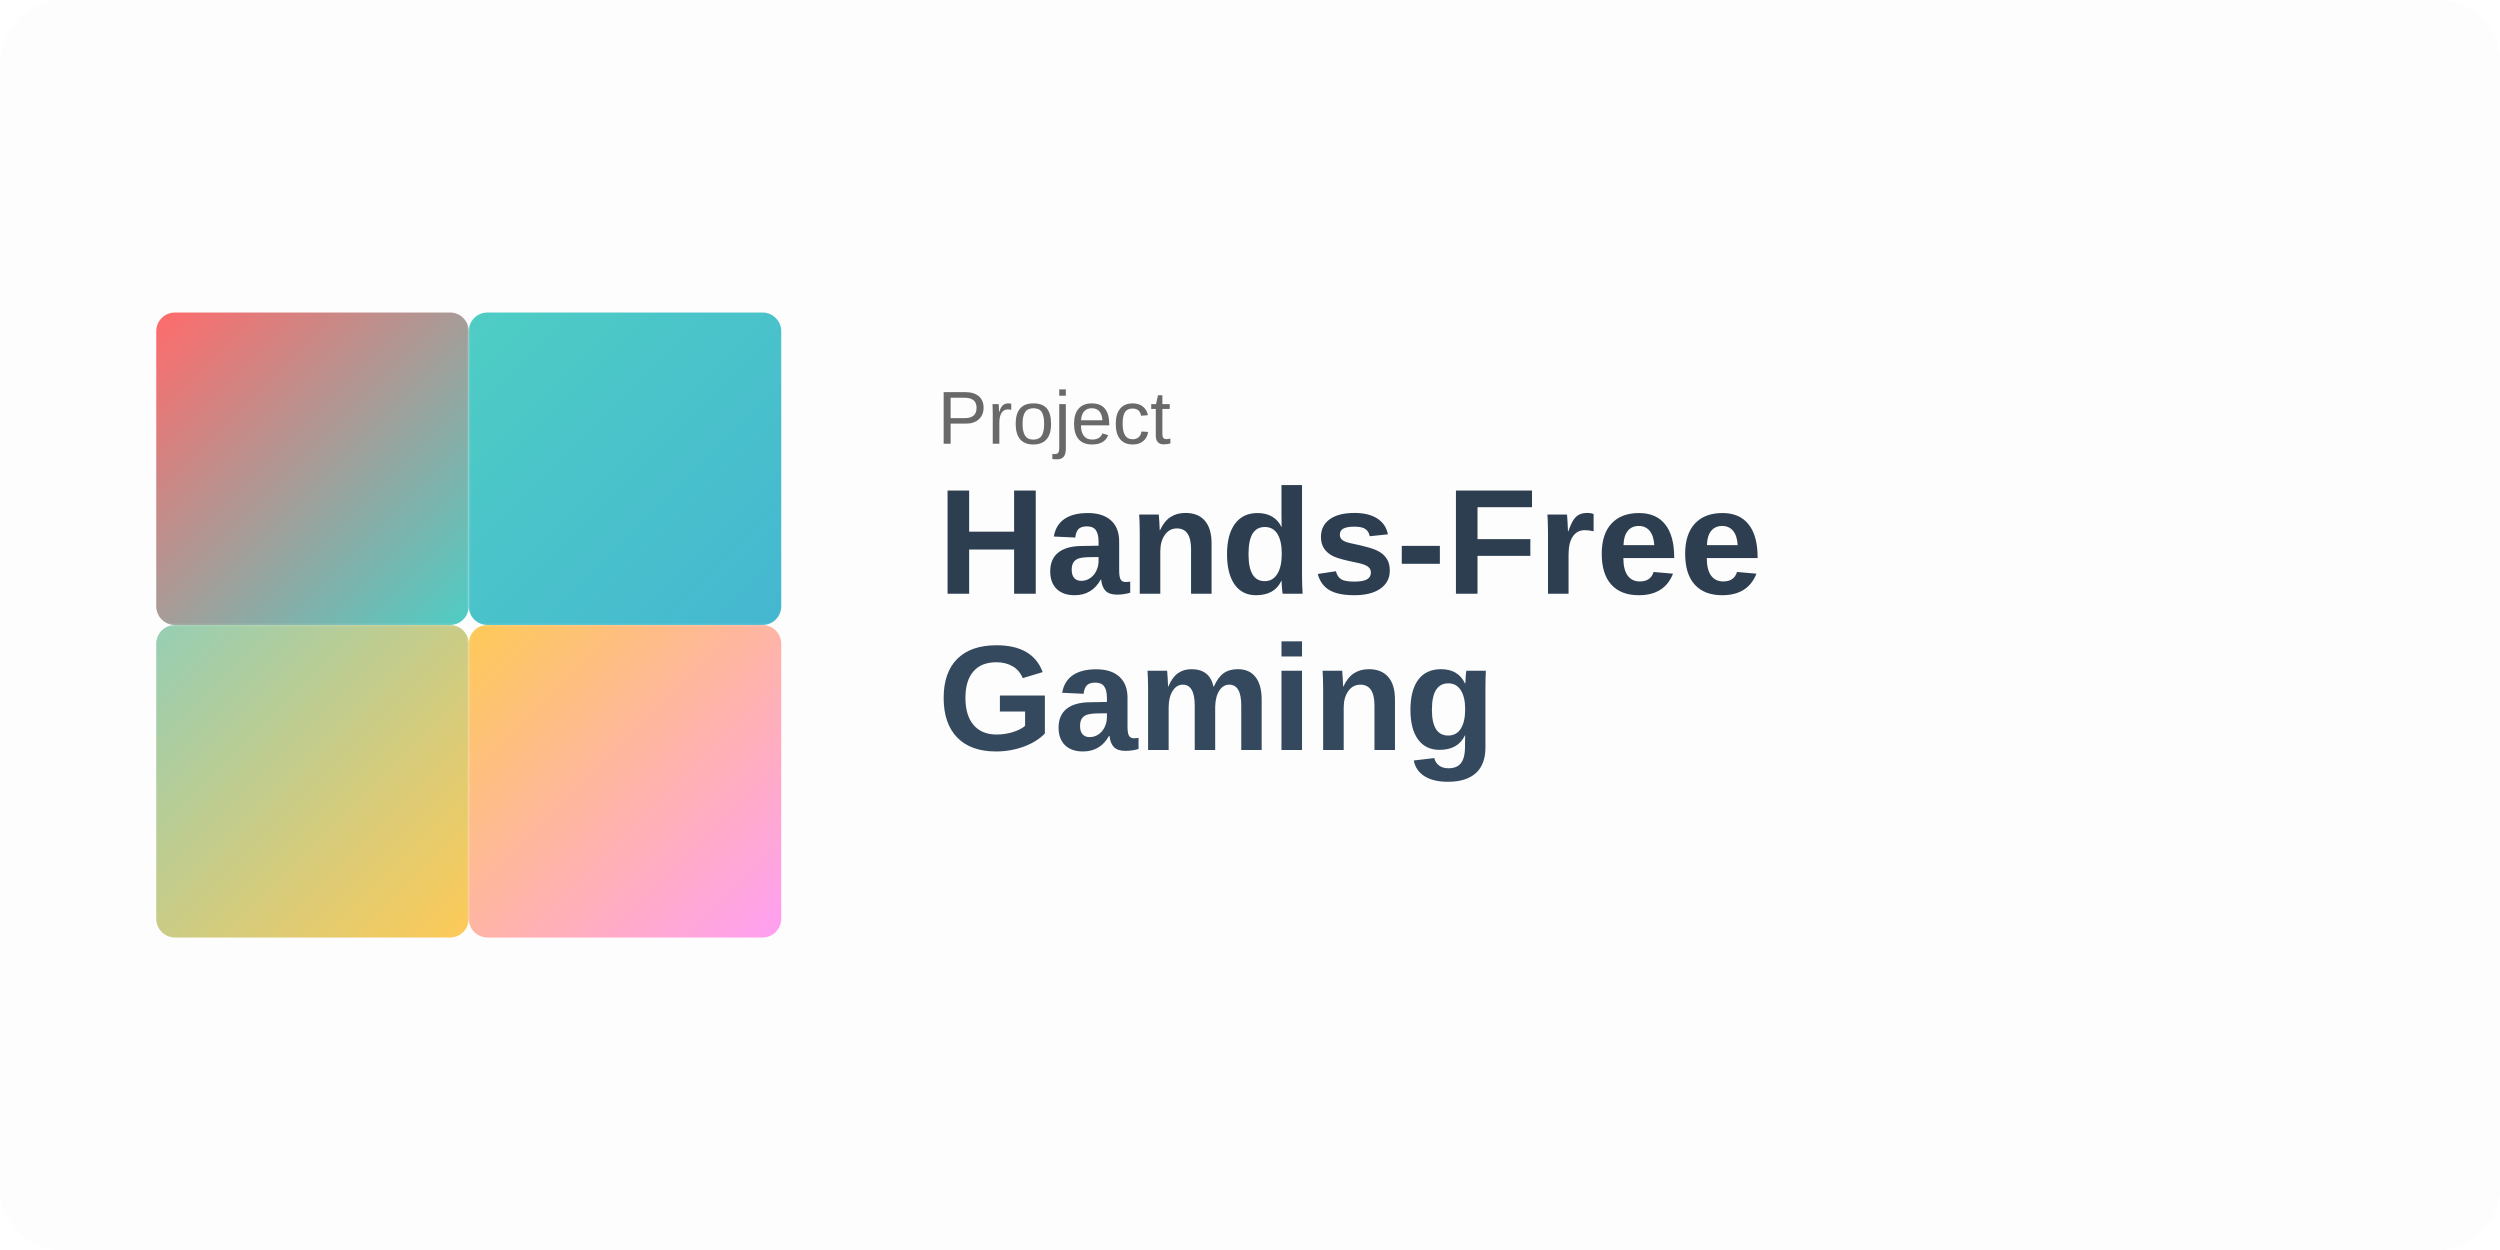
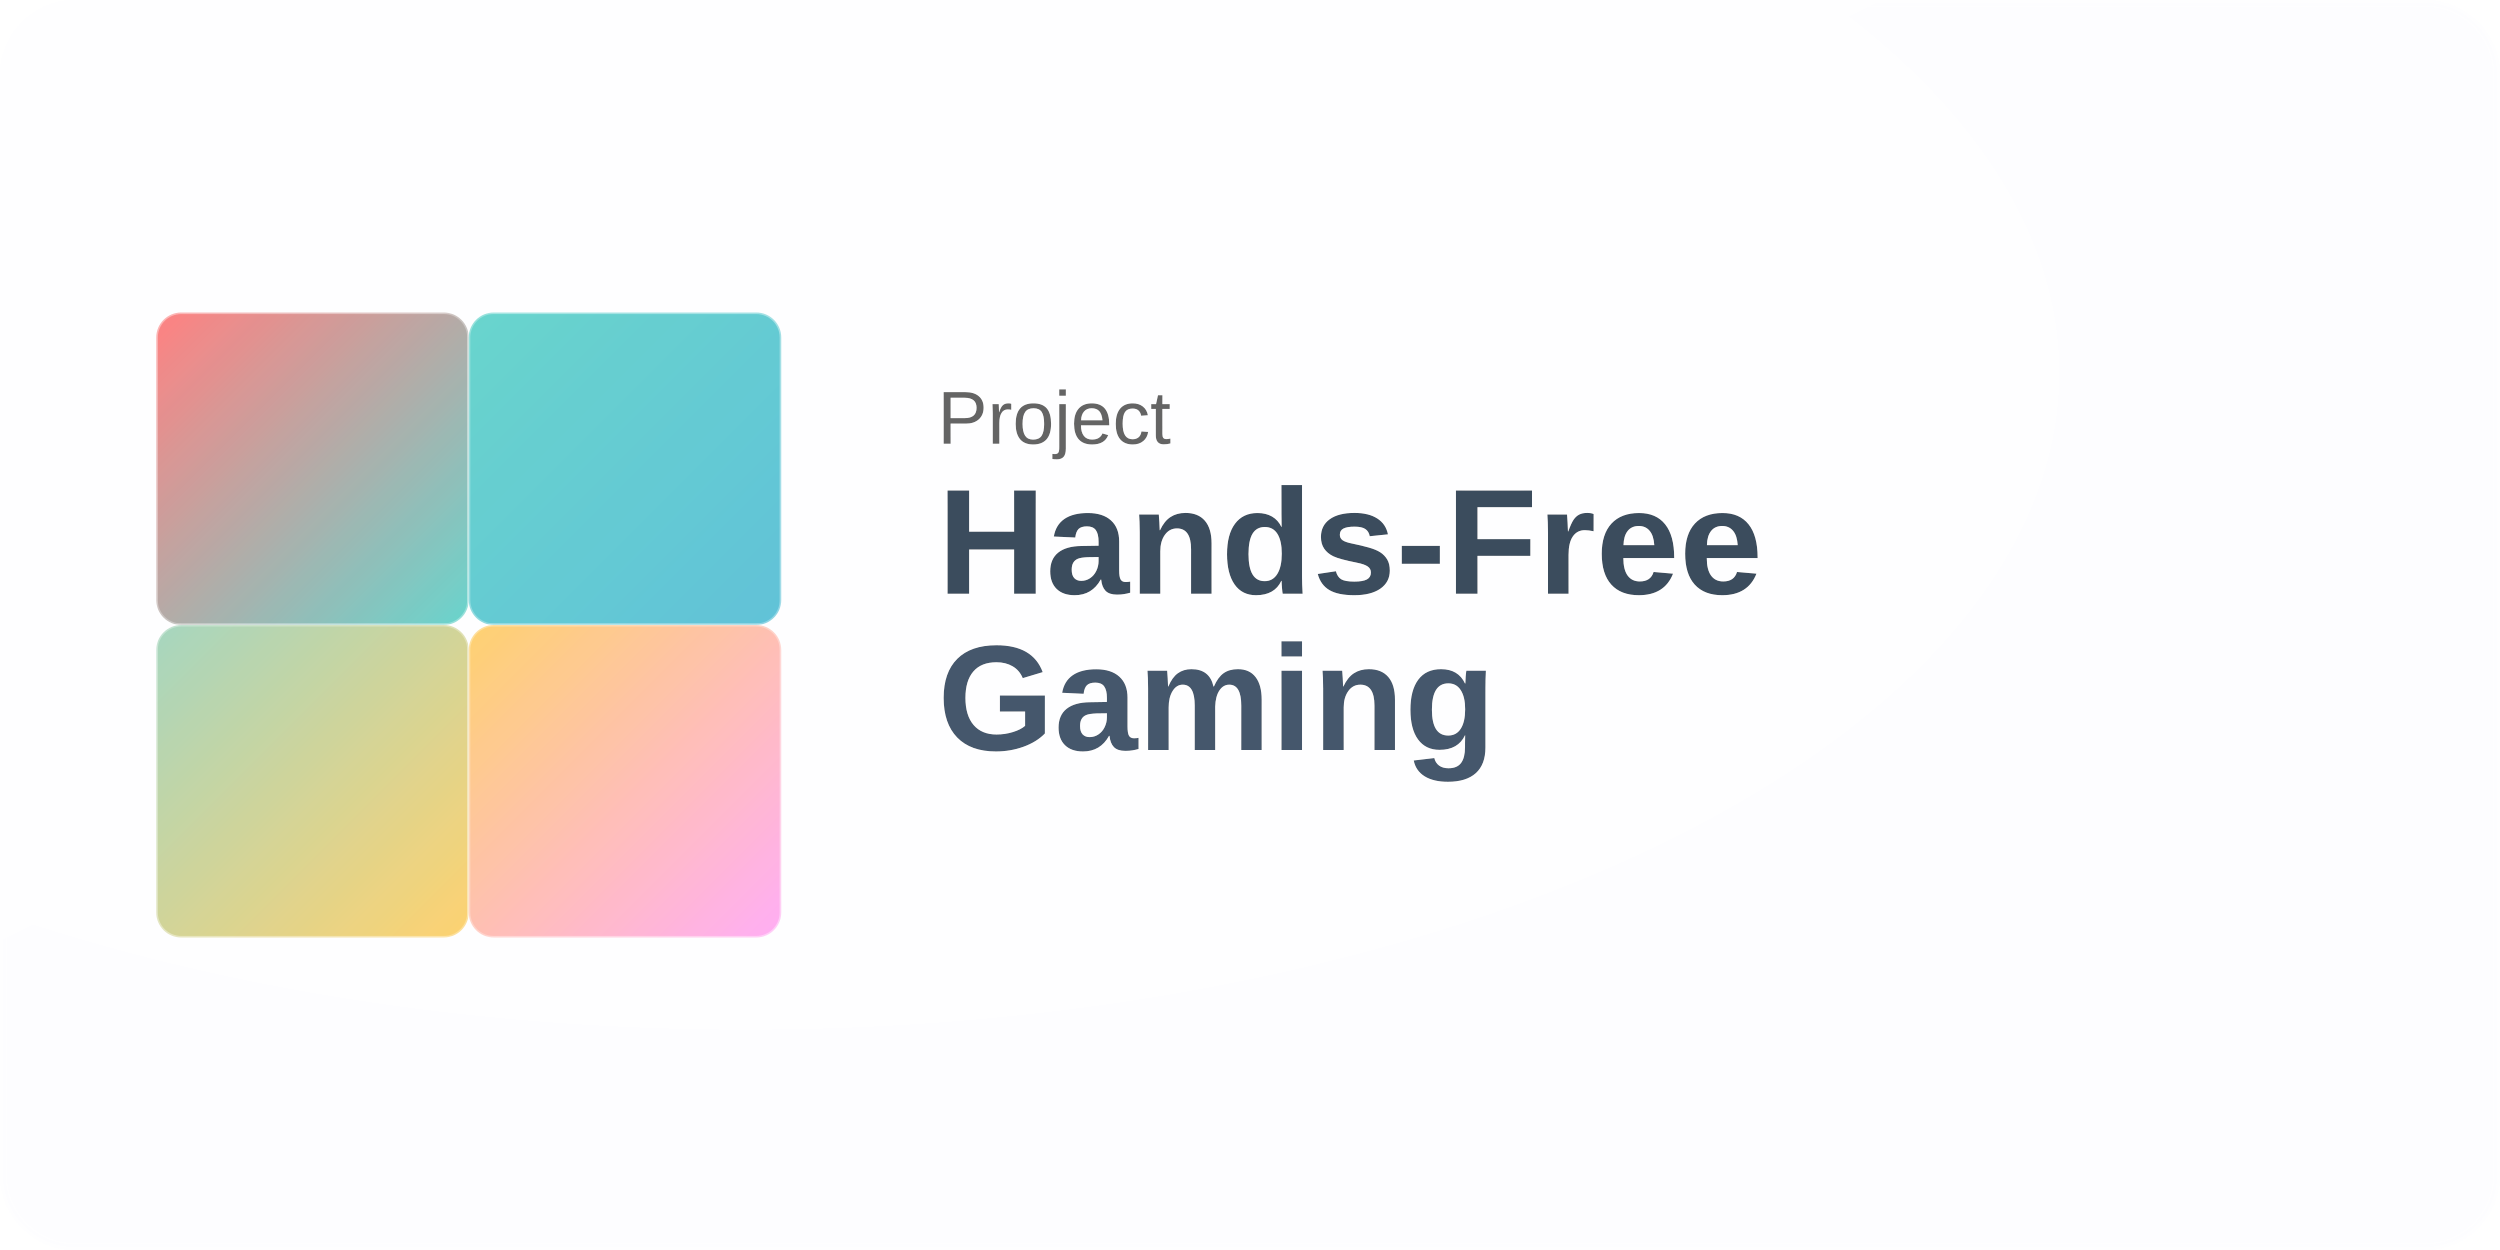
<svg xmlns="http://www.w3.org/2000/svg" width="800" height="400">
  <defs>
    <linearGradient id="animGrad1" x1="0%" y1="0%" x2="100%" y2="100%">
      <stop offset="0%" style="stop-color:#ff6b6b;stop-opacity:1">
        <animate attributeName="stop-color" values="#ff6b6b;#4ecdc4;#45b7d1;#ff6b6b" dur="6s" repeatCount="indefinite" />
      </stop>
      <stop offset="100%" style="stop-color:#4ecdc4;stop-opacity:1">
        <animate attributeName="stop-color" values="#4ecdc4;#45b7d1;#96ceb4;#4ecdc4" dur="6s" repeatCount="indefinite" />
      </stop>
    </linearGradient>
    <linearGradient id="animGrad2" x1="0%" y1="0%" x2="100%" y2="100%">
      <stop offset="0%" style="stop-color:#4ecdc4;stop-opacity:1">
        <animate attributeName="stop-color" values="#4ecdc4;#45b7d1;#ff9ff3;#4ecdc4" dur="6s" repeatCount="indefinite" />
      </stop>
      <stop offset="100%" style="stop-color:#45b7d1;stop-opacity:1">
        <animate attributeName="stop-color" values="#45b7d1;#ff9ff3;#feca57;#45b7d1" dur="6s" repeatCount="indefinite" />
      </stop>
    </linearGradient>
    <linearGradient id="animGrad3" x1="0%" y1="0%" x2="100%" y2="100%">
      <stop offset="0%" style="stop-color:#96ceb4;stop-opacity:1">
        <animate attributeName="stop-color" values="#96ceb4;#feca57;#ff6b6b;#96ceb4" dur="6s" repeatCount="indefinite" />
      </stop>
      <stop offset="100%" style="stop-color:#feca57;stop-opacity:1">
        <animate attributeName="stop-color" values="#feca57;#ff9ff3;#4ecdc4;#feca57" dur="6s" repeatCount="indefinite" />
      </stop>
    </linearGradient>
    <linearGradient id="animGrad4" x1="0%" y1="0%" x2="100%" y2="100%">
      <stop offset="0%" style="stop-color:#feca57;stop-opacity:1">
        <animate attributeName="stop-color" values="#feca57;#ff9ff3;#45b7d1;#feca57" dur="6s" repeatCount="indefinite" />
      </stop>
      <stop offset="100%" style="stop-color:#ff9ff3;stop-opacity:1">
        <animate attributeName="stop-color" values="#ff9ff3;#96ceb4;#ff6b6b;#ff9ff3" dur="6s" repeatCount="indefinite" />
      </stop>
    </linearGradient>
+     <linearGradient id="glassGrad1" x1="0%" y1="0%" x2="100%" y2="100%">
+       <stop offset="0%" style="stop-color:rgba(255,255,255,0.4);stop-opacity:1" />
+       <stop offset="50%" style="stop-color:rgba(255,255,255,0.2);stop-opacity:1" />
+       <stop offset="100%" style="stop-color:rgba(255,255,255,0.15);stop-opacity:1" />
+     </linearGradient>
+     <radialGradient id="glassRadial" cx="30%" cy="30%" r="70%">
+       <stop offset="0%" style="stop-color:rgba(255,255,255,0.45);stop-opacity:1" />
+       <stop offset="100%" style="stop-color:rgba(255,255,255,0.18);stop-opacity:1" />
+     </radialGradient>
+     <filter id="blur" x="-50%" y="-50%" width="200%" height="200%">
+       <feGaussianBlur in="SourceGraphic" stdDeviation="1.5" />
+     </filter>
+     <filter id="backdropBlur" x="0%" y="0%" width="100%" height="100%">
+       <feGaussianBlur in="SourceGraphic" stdDeviation="8" />
+       <feColorMatrix values="1 0 0 0 0  0 1 0 0 0  0 0 1 0 0  0 0 0 0.15 0" />
+     </filter>
  </defs>
-   <rect x="0" y="0" width="800" height="400" rx="20" ry="20" fill="rgba(248,248,255,0.15)" stroke="rgba(255,255,255,0.3)" stroke-width="1" />
-   <rect x="0" y="0" width="800" height="400" rx="20" ry="20" fill="rgba(240,240,245,0.1)" stroke="none" />
+   <rect x="0" y="0" width="800" height="400" rx="24" ry="24" fill="rgba(248,250,255,0.25)" stroke="none" />
+   <rect x="0" y="0" width="800" height="400" rx="24" ry="24" fill="url(#glassGrad1)" stroke="rgba(255,255,255,0.35)" stroke-width="2" />
+   <rect x="0" y="0" width="800" height="400" rx="24" ry="24" fill="url(#glassRadial)" stroke="none" filter="url(#blur)" />
+   <rect x="2" y="2" width="796" height="396" rx="22" ry="22" fill="none" stroke="rgba(255,255,255,0.4)" stroke-width="0.5" />
+   <ellipse cx="150" cy="80" rx="40" ry="25" fill="rgba(255,255,255,0.12)" stroke="rgba(255,255,255,0.2)" stroke-width="0.5" filter="url(#blur)">
+     <animate attributeName="opacity" values="0.3;0.6;0.3" dur="4s" repeatCount="indefinite" />
+   </ellipse>
+   <ellipse cx="650" cy="320" rx="35" ry="20" fill="rgba(255,255,255,0.08)" stroke="rgba(255,255,255,0.15)" stroke-width="0.5" filter="url(#blur)">
+     <animate attributeName="opacity" values="0.2;0.5;0.2" dur="5s" repeatCount="indefinite" />
+   </ellipse>
  <g transform="translate(50, 100)">
-     <rect x="0" y="0" width="100" height="100" fill="url(#animGrad1)" rx="6" ry="6" />
-     <rect x="100" y="0" width="100" height="100" fill="url(#animGrad2)" rx="6" ry="6" />
-     <rect x="0" y="100" width="100" height="100" fill="url(#animGrad3)" rx="6" ry="6" />
-     <rect x="100" y="100" width="100" height="100" fill="url(#animGrad4)" rx="6" ry="6" />
-     <line x1="100" y1="0" x2="100" y2="200" stroke="rgba(255,255,255,0.1)" stroke-width="1" />
-     <line x1="0" y1="100" x2="200" y2="100" stroke="rgba(255,255,255,0.1)" stroke-width="1" />
+     <rect x="0" y="0" width="100" height="100" fill="url(#animGrad1)" rx="8" ry="8" stroke="rgba(255,255,255,0.3)" stroke-width="1" />
+     <rect x="100" y="0" width="100" height="100" fill="url(#animGrad2)" rx="8" ry="8" stroke="rgba(255,255,255,0.3)" stroke-width="1" />
+     <rect x="0" y="100" width="100" height="100" fill="url(#animGrad3)" rx="8" ry="8" stroke="rgba(255,255,255,0.3)" stroke-width="1" />
+     <rect x="100" y="100" width="100" height="100" fill="url(#animGrad4)" rx="8" ry="8" stroke="rgba(255,255,255,0.3)" stroke-width="1" />
+     <rect x="0" y="0" width="200" height="200" rx="8" ry="8" fill="rgba(255,255,255,0.08)" stroke="rgba(255,255,255,0.15)" stroke-width="1" />
  </g>
  <g transform="translate(300, 0)">
-     <text x="0" y="142" font-family="Arial, sans-serif" font-size="24" font-weight="400" fill="#444" opacity="0.8">
+     <rect x="-20" y="120" width="480" height="140" rx="16" ry="16" fill="rgba(255,255,255,0.06)" stroke="rgba(255,255,255,0.12)" stroke-width="1" filter="url(#blur)" />
+     <text x="0" y="142" font-family="Arial, sans-serif" font-size="24" font-weight="400" fill="#444" opacity="0.9" filter="drop-shadow(0 1px 2px rgba(255,255,255,0.5))">
      Project
    </text>
-     <text x="0" y="190" font-family="Arial, sans-serif" font-size="48" font-weight="bold" fill="#2c3e50">
+     <text x="0" y="190" font-family="Arial, sans-serif" font-size="48" font-weight="bold" fill="#2c3e50" filter="drop-shadow(0 2px 4px rgba(255,255,255,0.3))">
      Hands-Free
      <animate attributeName="fill" values="#2c3e50;#e74c3c;#3498db;#2ecc71;#2c3e50" dur="8s" repeatCount="indefinite" />
    </text>
-     <text x="0" y="240" font-family="Arial, sans-serif" font-size="48" font-weight="bold" fill="#34495e">
+     <text x="0" y="240" font-family="Arial, sans-serif" font-size="48" font-weight="bold" fill="#34495e" filter="drop-shadow(0 2px 4px rgba(255,255,255,0.3))">
      Gaming
      <animate attributeName="fill" values="#34495e;#9b59b6;#f39c12;#1abc9c;#34495e" dur="8s" repeatCount="indefinite" />
    </text>
  </g>
+   <rect x="0" y="0" width="800" height="400" rx="24" ry="24" fill="rgba(255,255,255,0.08)" stroke="rgba(255,255,255,0.4)" stroke-width="1.5" />
</svg>
